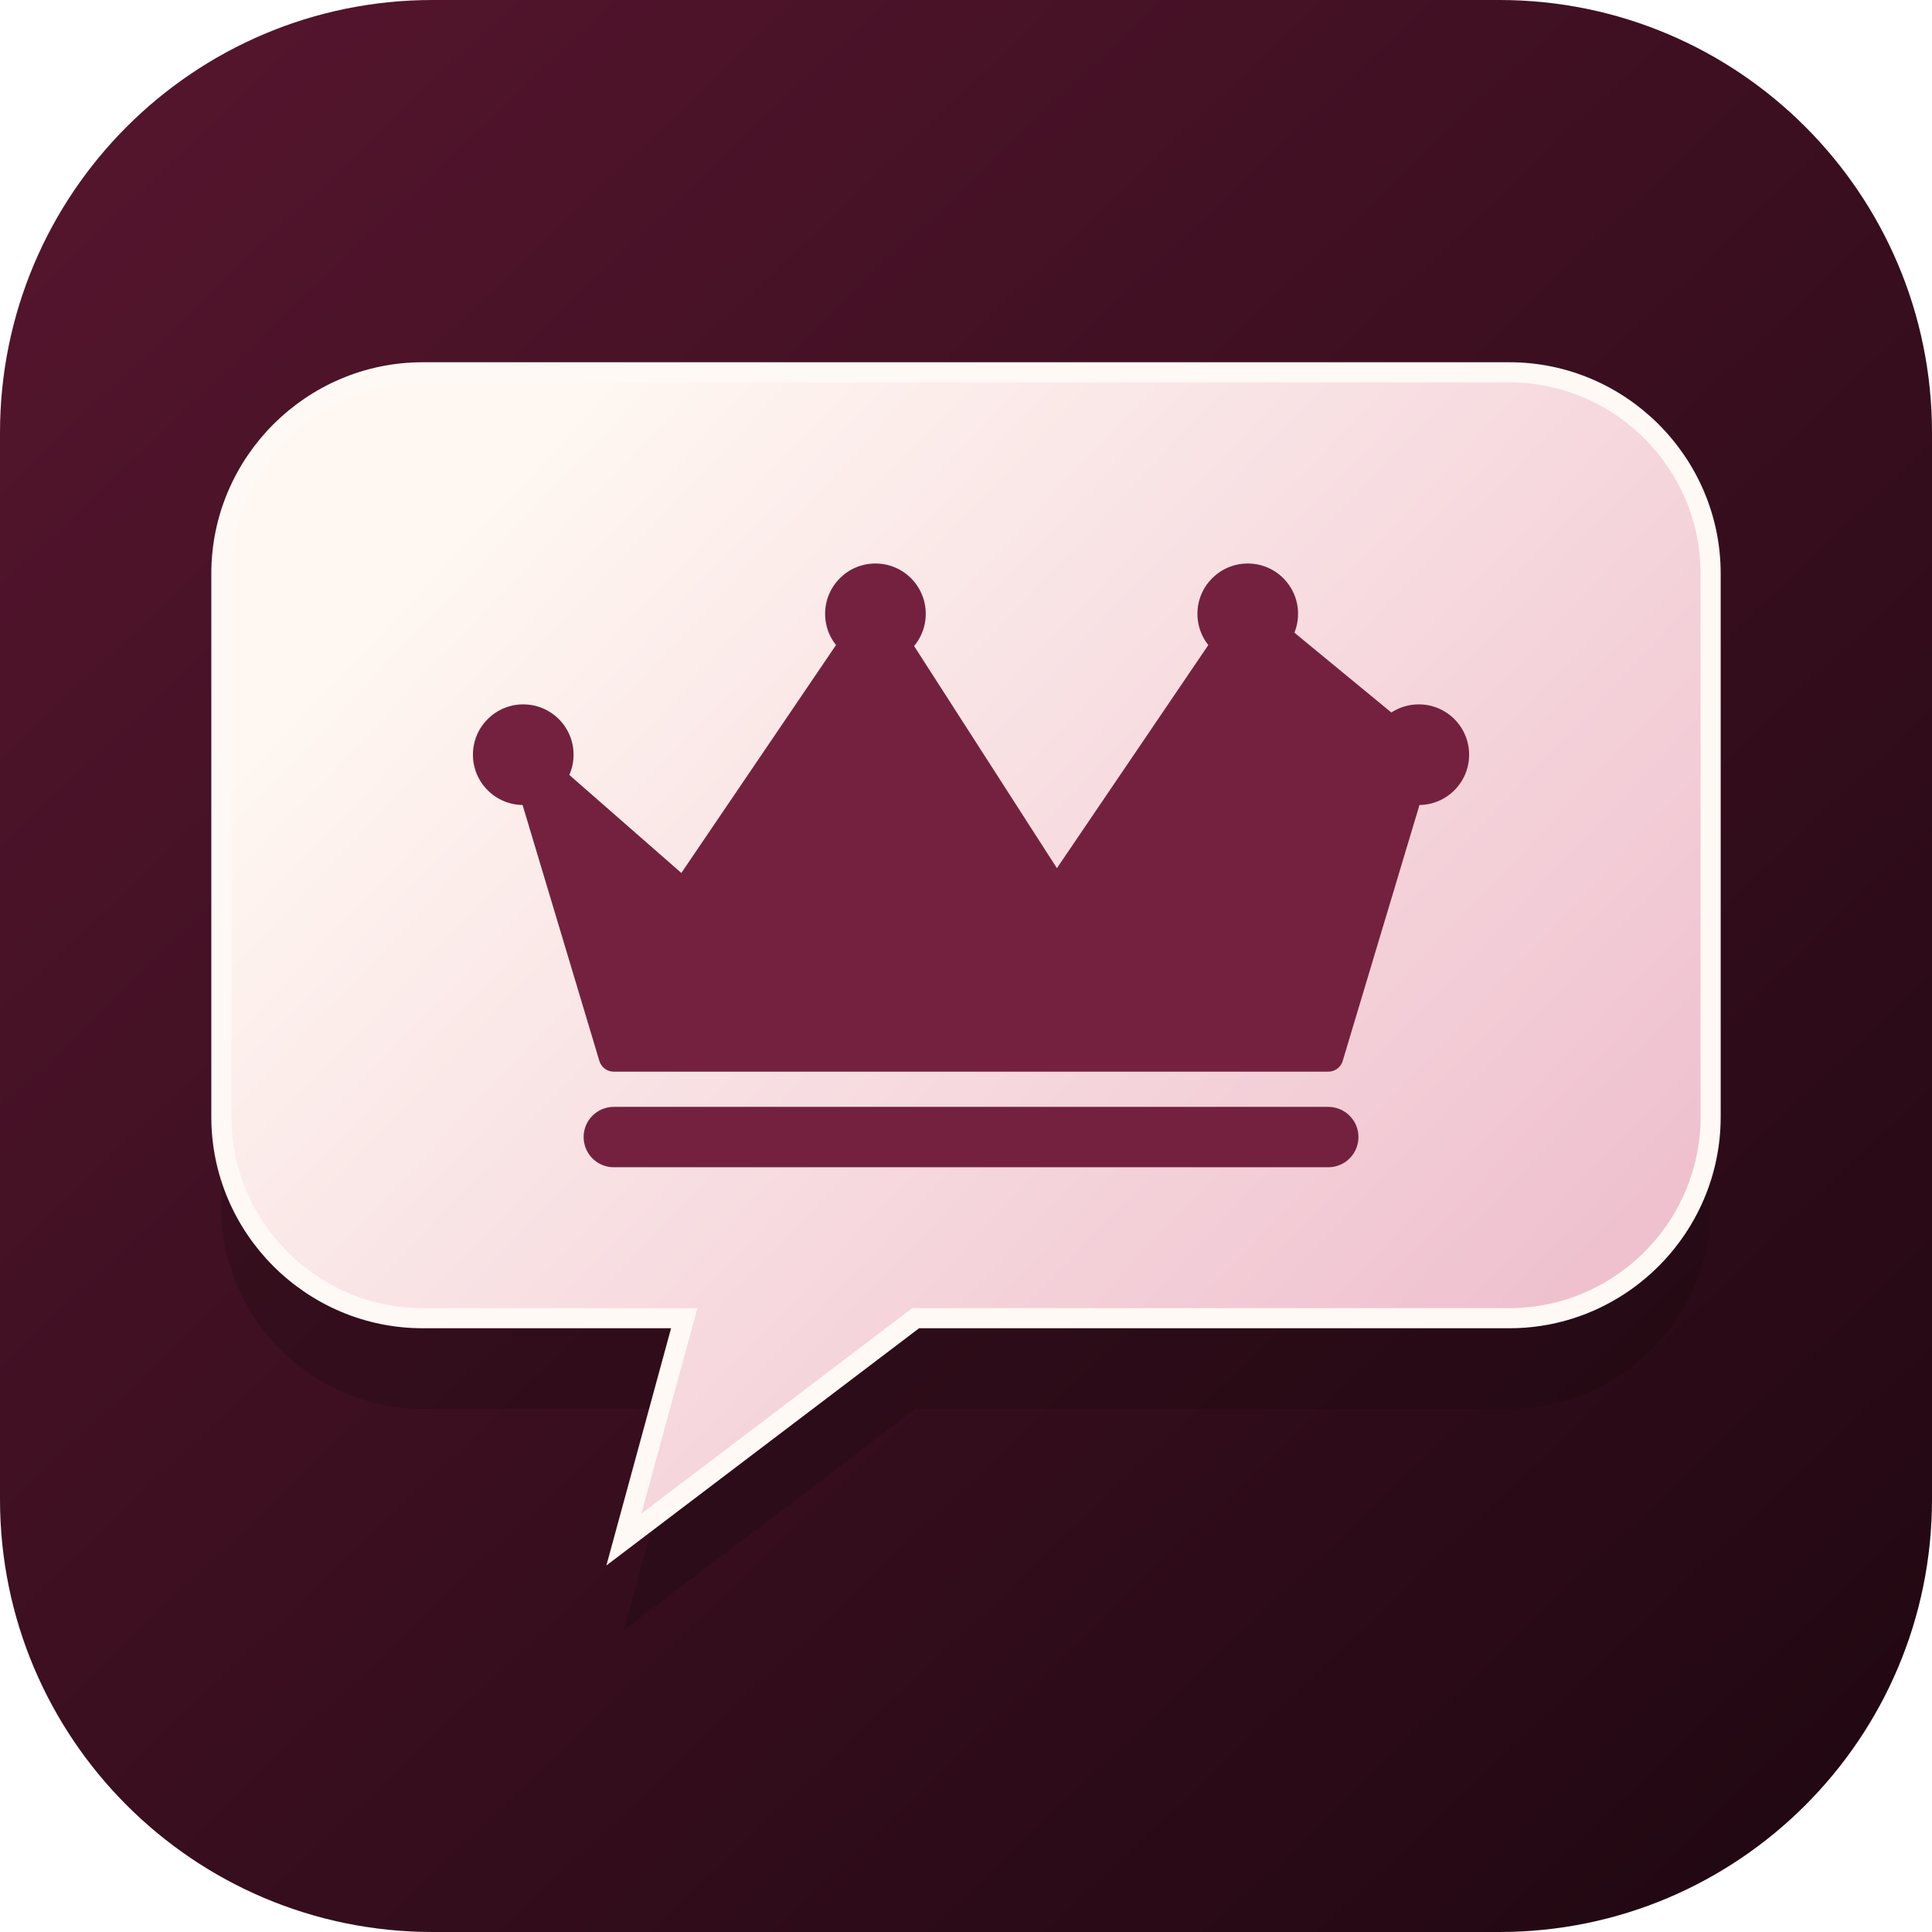
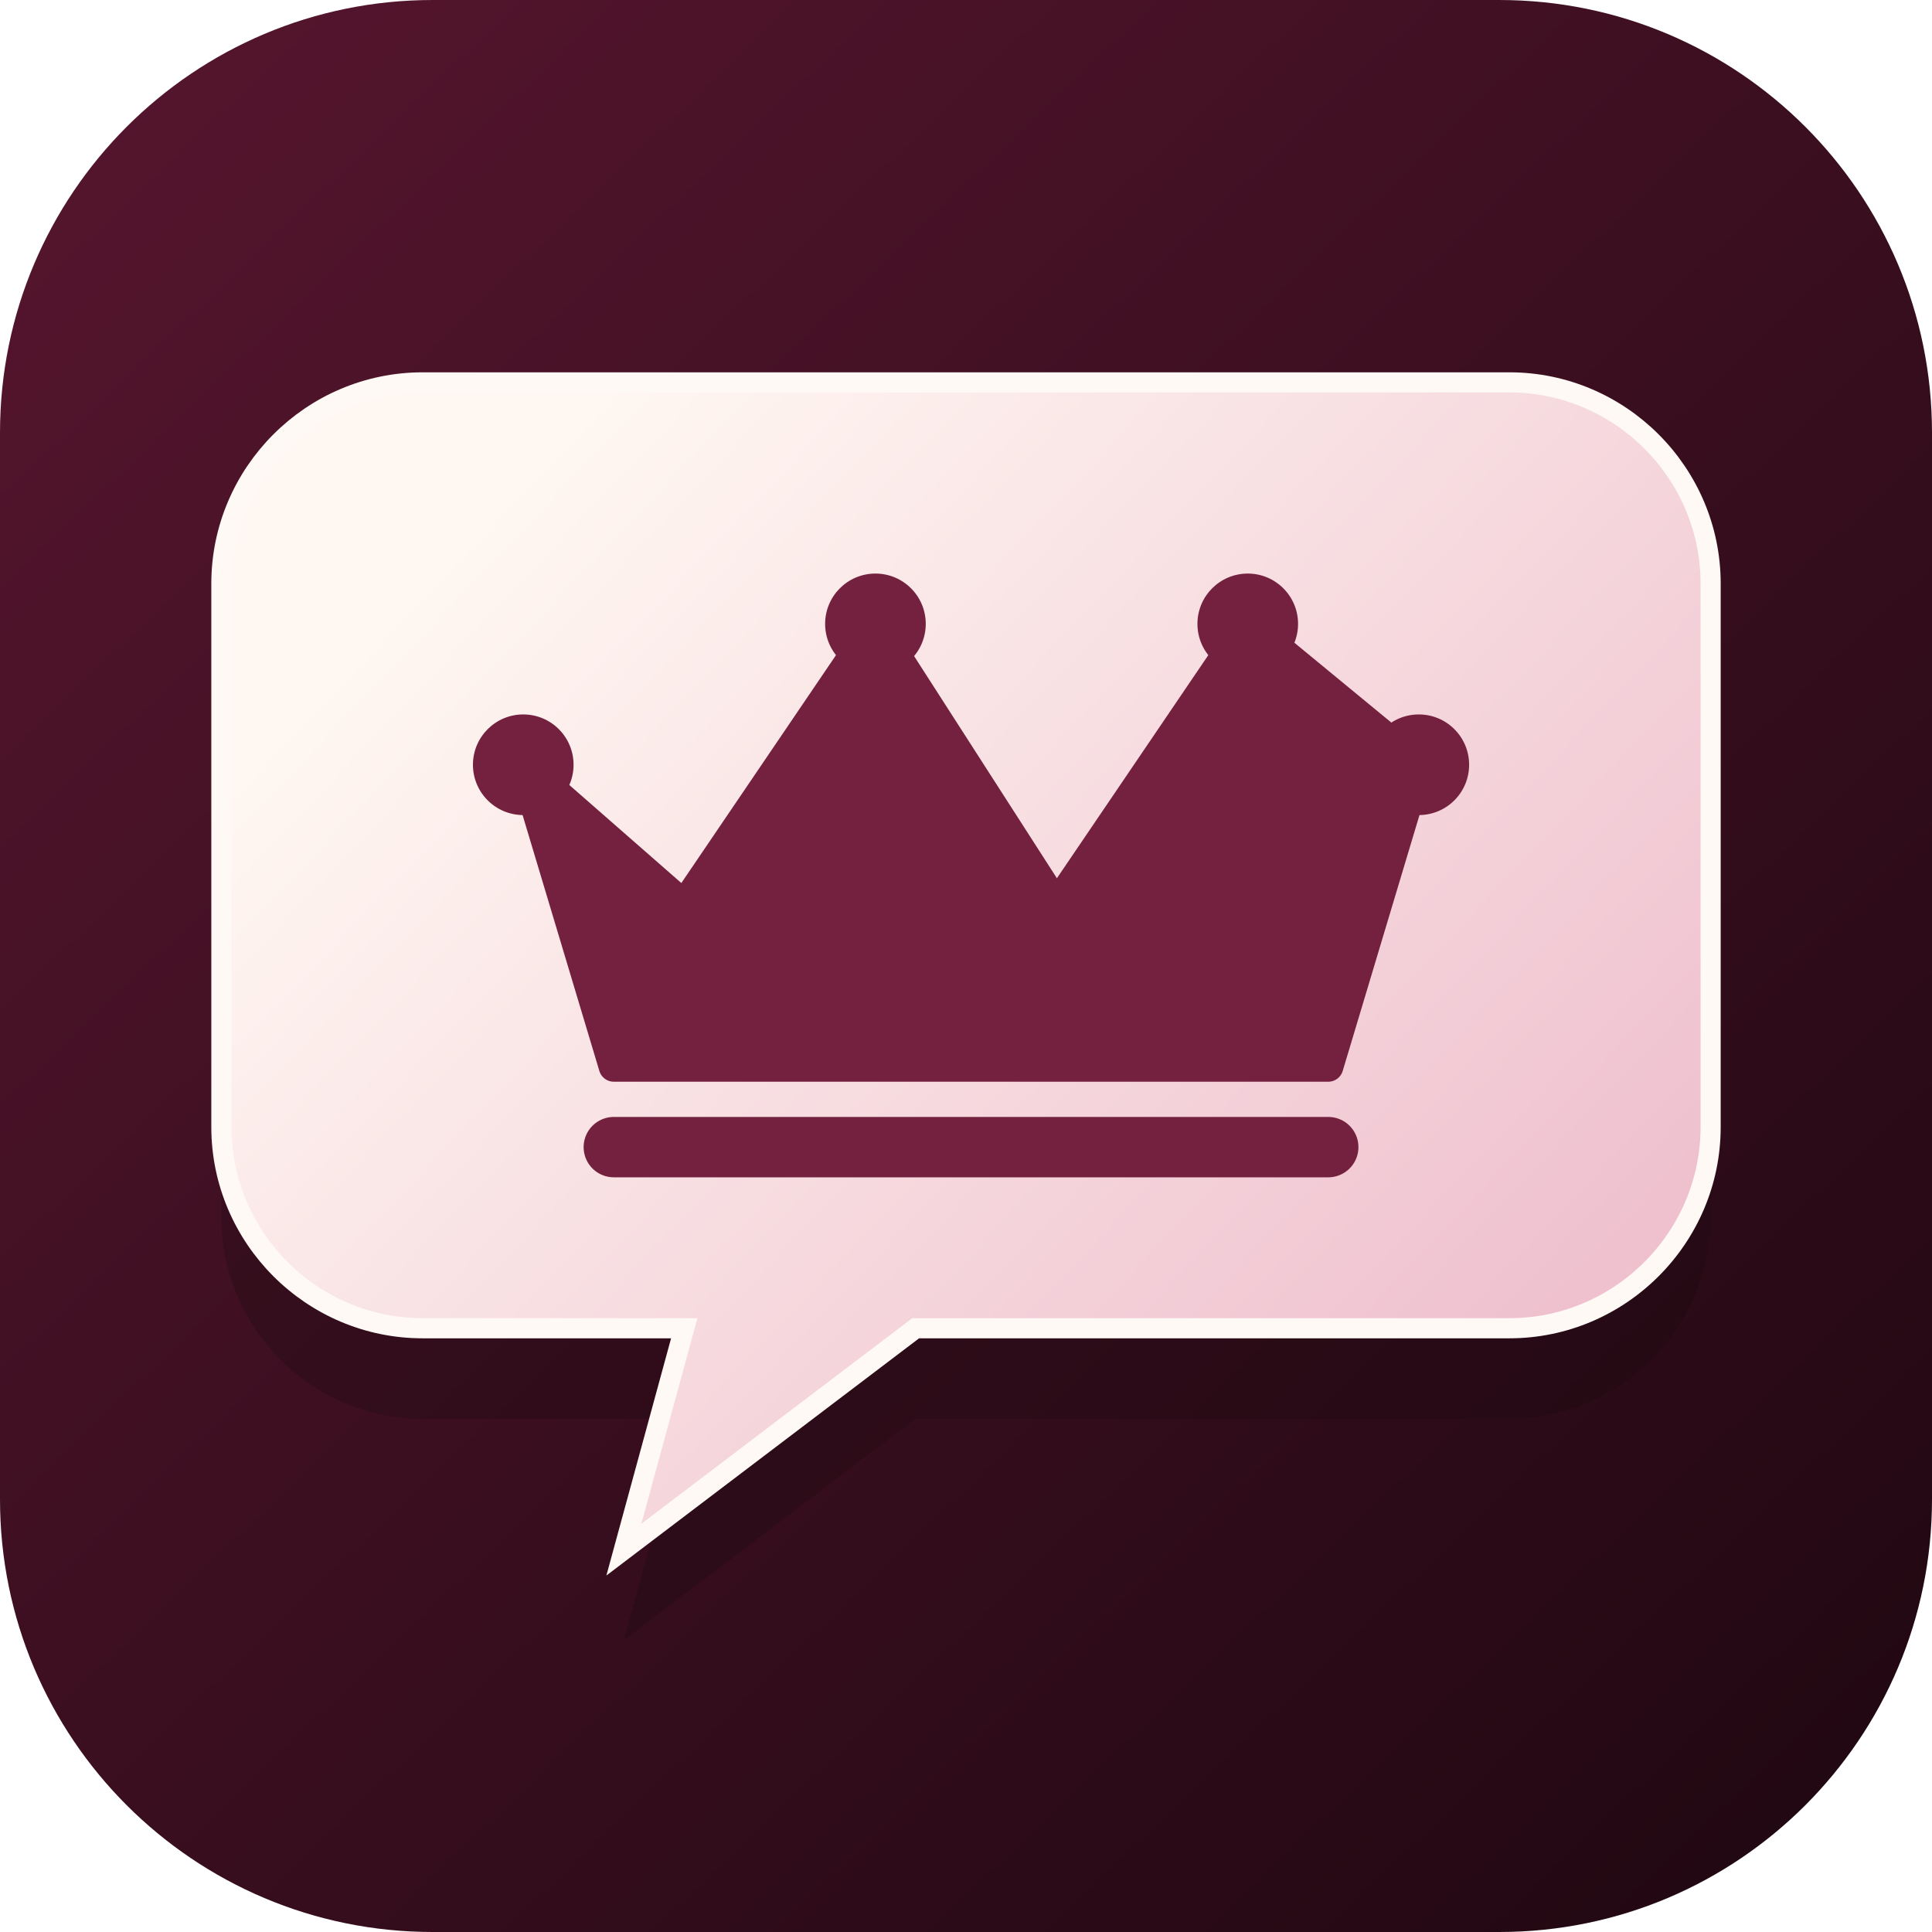
<svg xmlns="http://www.w3.org/2000/svg" width="192" height="192" viewBox="0 0 192 192">
  <defs>
    <linearGradient id="bg" x1="12" y1="8" x2="180" y2="184" gradientUnits="userSpaceOnUse">
      <stop stop-color="#54152D" />
      <stop offset="1" stop-color="#210812" />
    </linearGradient>
    <linearGradient id="crown" x1="48" y1="47" x2="145" y2="139" gradientUnits="userSpaceOnUse">
      <stop stop-color="#FFF8F2" />
      <stop offset="1" stop-color="#EFC1CF" />
    </linearGradient>
  </defs>
  <rect width="192" height="192" rx="43" fill="url(#bg)" />
-   <path d="M42 42h108c11 0 20 9 20 20v54c0 11-9 20-20 20H91l-29 22 6-22H42c-11 0-20-9-20-20V62c0-11 9-20 20-20Z" fill="#12060D" opacity=".25" transform="translate(0 4)" />
-   <path d="M42 37h108c11 0 20 9 20 20v54c0 11-9 20-20 20H91l-29 22 6-22H42c-11 0-20-9-20-20V57c0-11 9-20 20-20Z" fill="url(#crown)" stroke="#FFF9F5" stroke-width="2" />
-   <path d="M52 75 68 89 87 61 105 89 124 61 141 75 132 105H61Z" fill="#74213F" stroke="#74213F" stroke-linejoin="round" stroke-width="3" />
-   <path d="M61 113h71" fill="none" stroke="#74213F" stroke-width="6" stroke-linecap="round" />
-   <circle cx="52" cy="75" r="5" fill="#74213F" />
-   <circle cx="87" cy="61" r="5" fill="#74213F" />
-   <circle cx="124" cy="61" r="5" fill="#74213F" />
-   <circle cx="141" cy="75" r="5" fill="#74213F" />
+   <g transform="translate(0 1)">
+     <path d="M42 42h108c11 0 20 9 20 20v54c0 11-9 20-20 20H91l-29 22 6-22H42c-11 0-20-9-20-20V62c0-11 9-20 20-20Z" fill="#12060D" opacity=".25" transform="translate(0 4)" />
+     <path d="M42 37h108c11 0 20 9 20 20v54c0 11-9 20-20 20H91l-29 22 6-22H42c-11 0-20-9-20-20V57c0-11 9-20 20-20Z" fill="url(#crown)" stroke="#FFF9F5" stroke-width="2" />
+     <path d="M52 75 68 89 87 61 105 89 124 61 141 75 132 105H61Z" fill="#74213F" stroke="#74213F" stroke-linejoin="round" stroke-width="3" />
+     <path d="M61 113h71" fill="none" stroke="#74213F" stroke-width="6" stroke-linecap="round" />
+     <circle cx="52" cy="75" r="5" fill="#74213F" />
+     <circle cx="87" cy="61" r="5" fill="#74213F" />
+     <circle cx="124" cy="61" r="5" fill="#74213F" />
+     <circle cx="141" cy="75" r="5" fill="#74213F" />
+   </g>
</svg>
